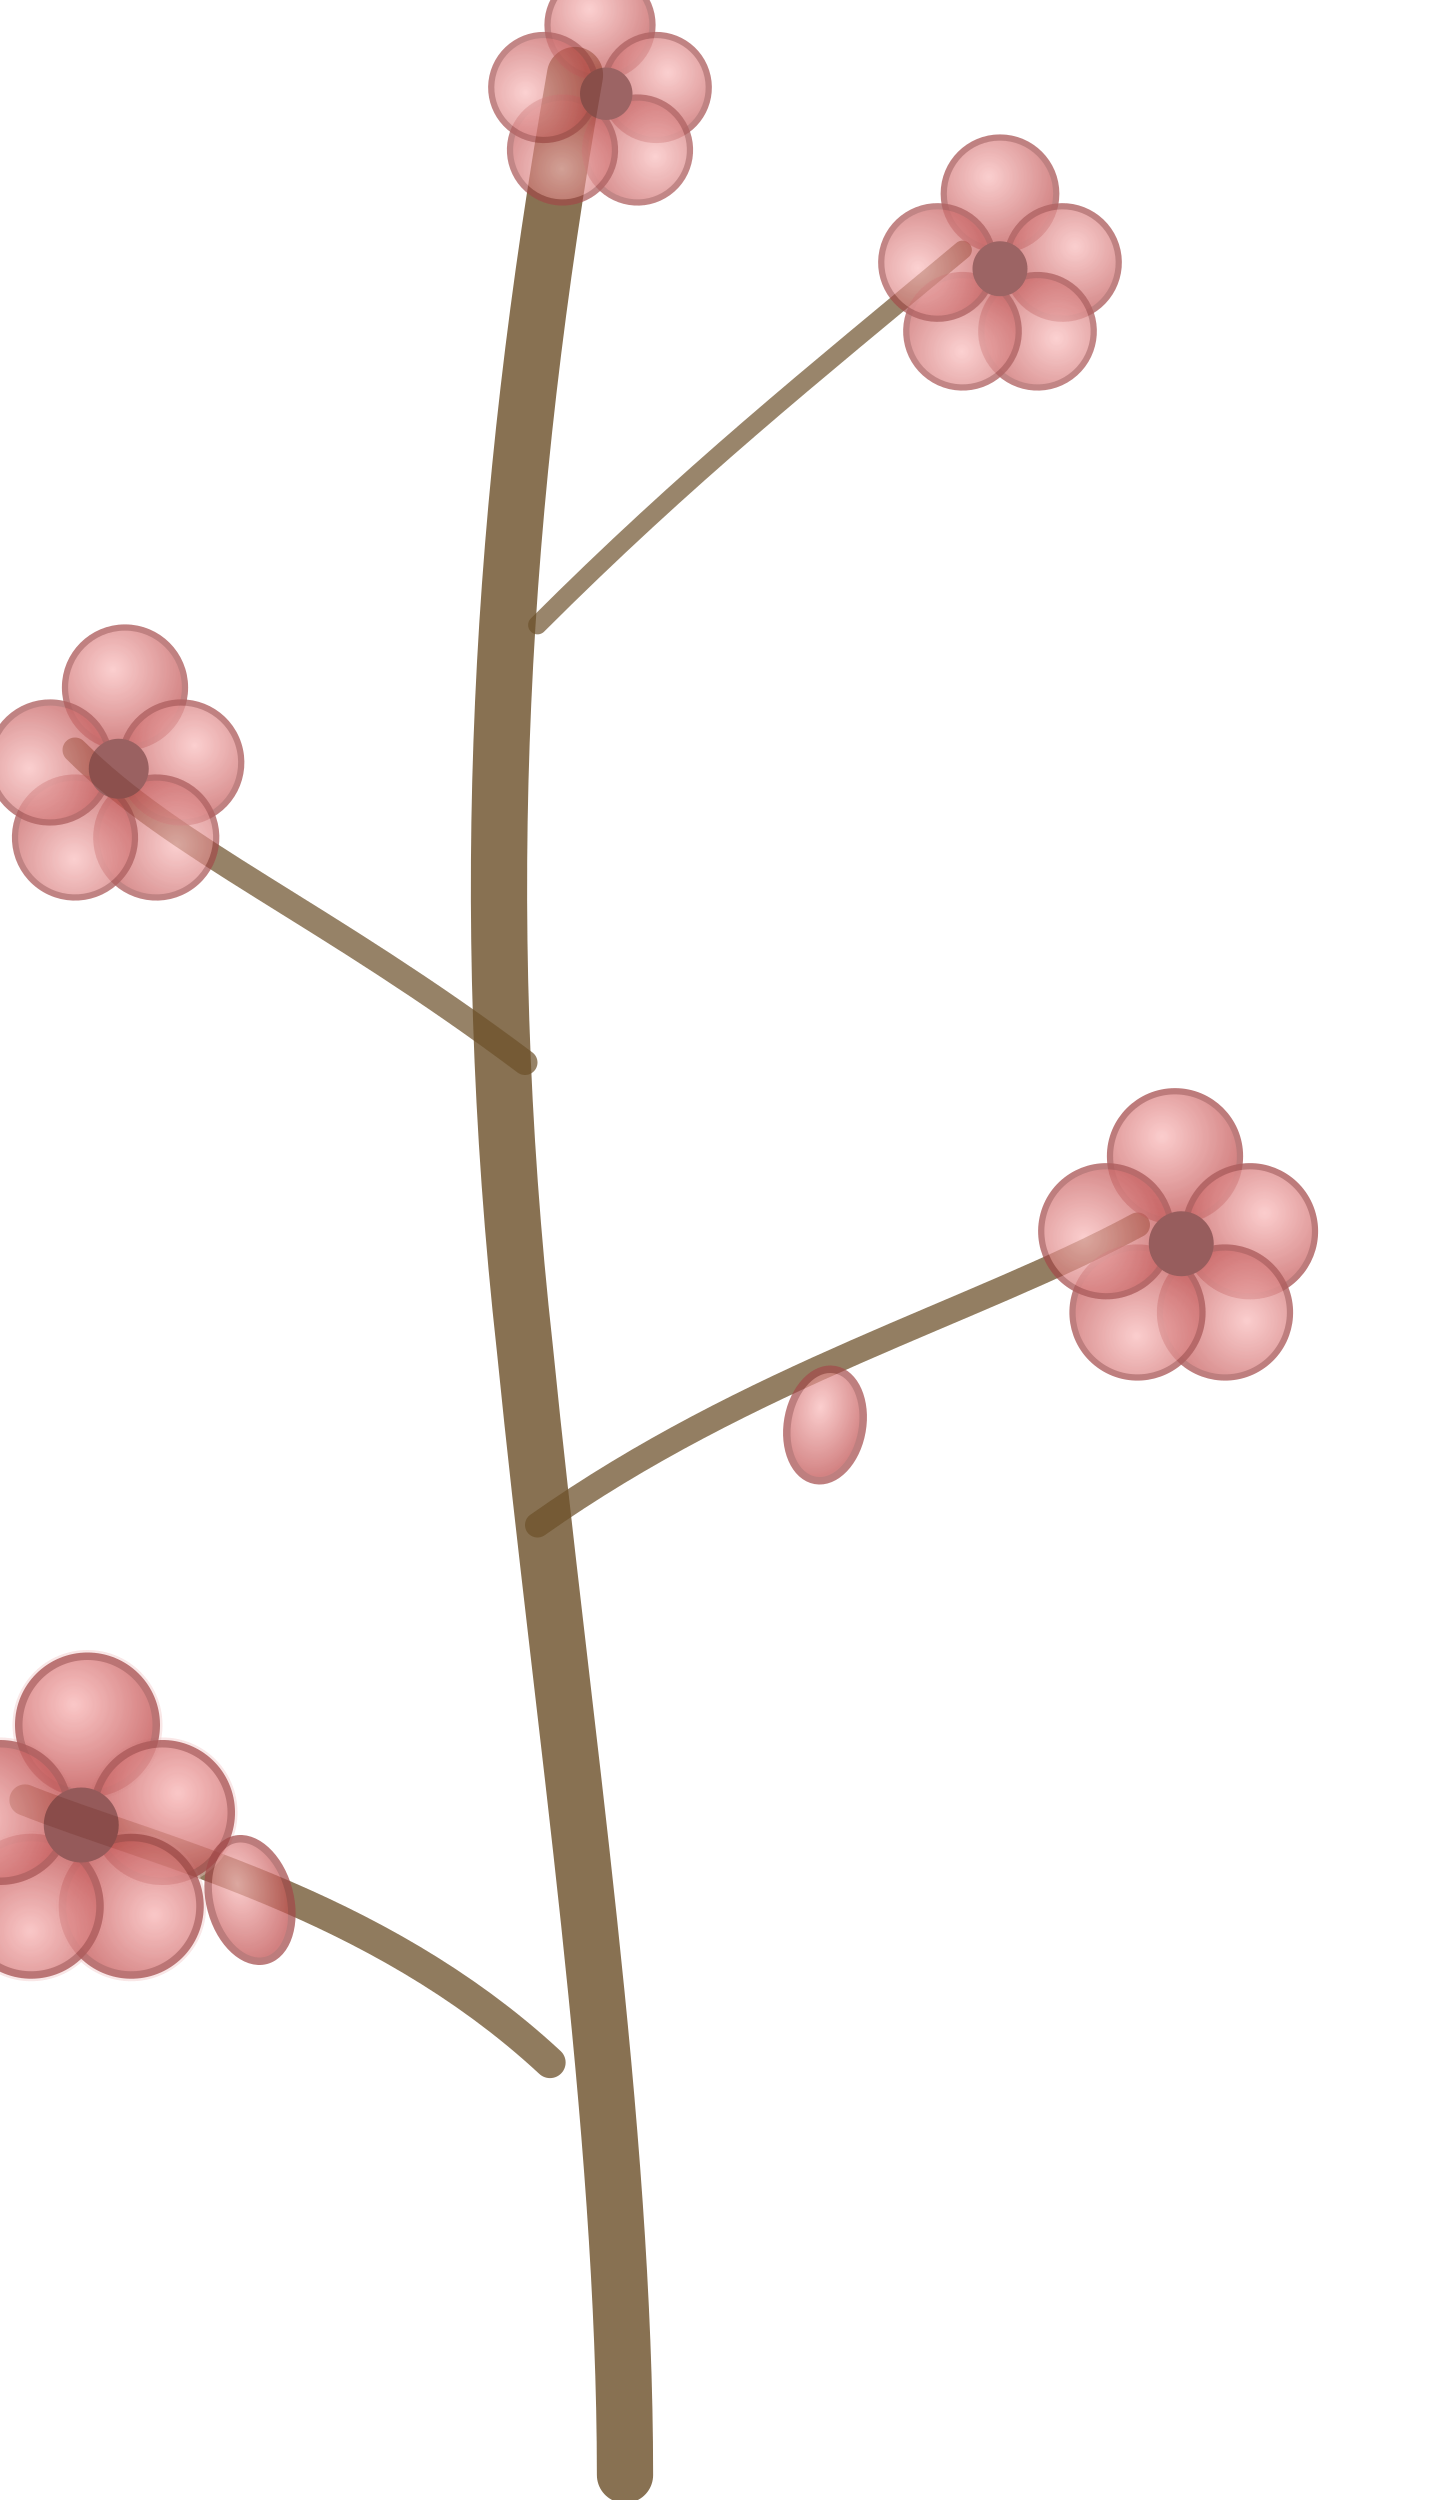
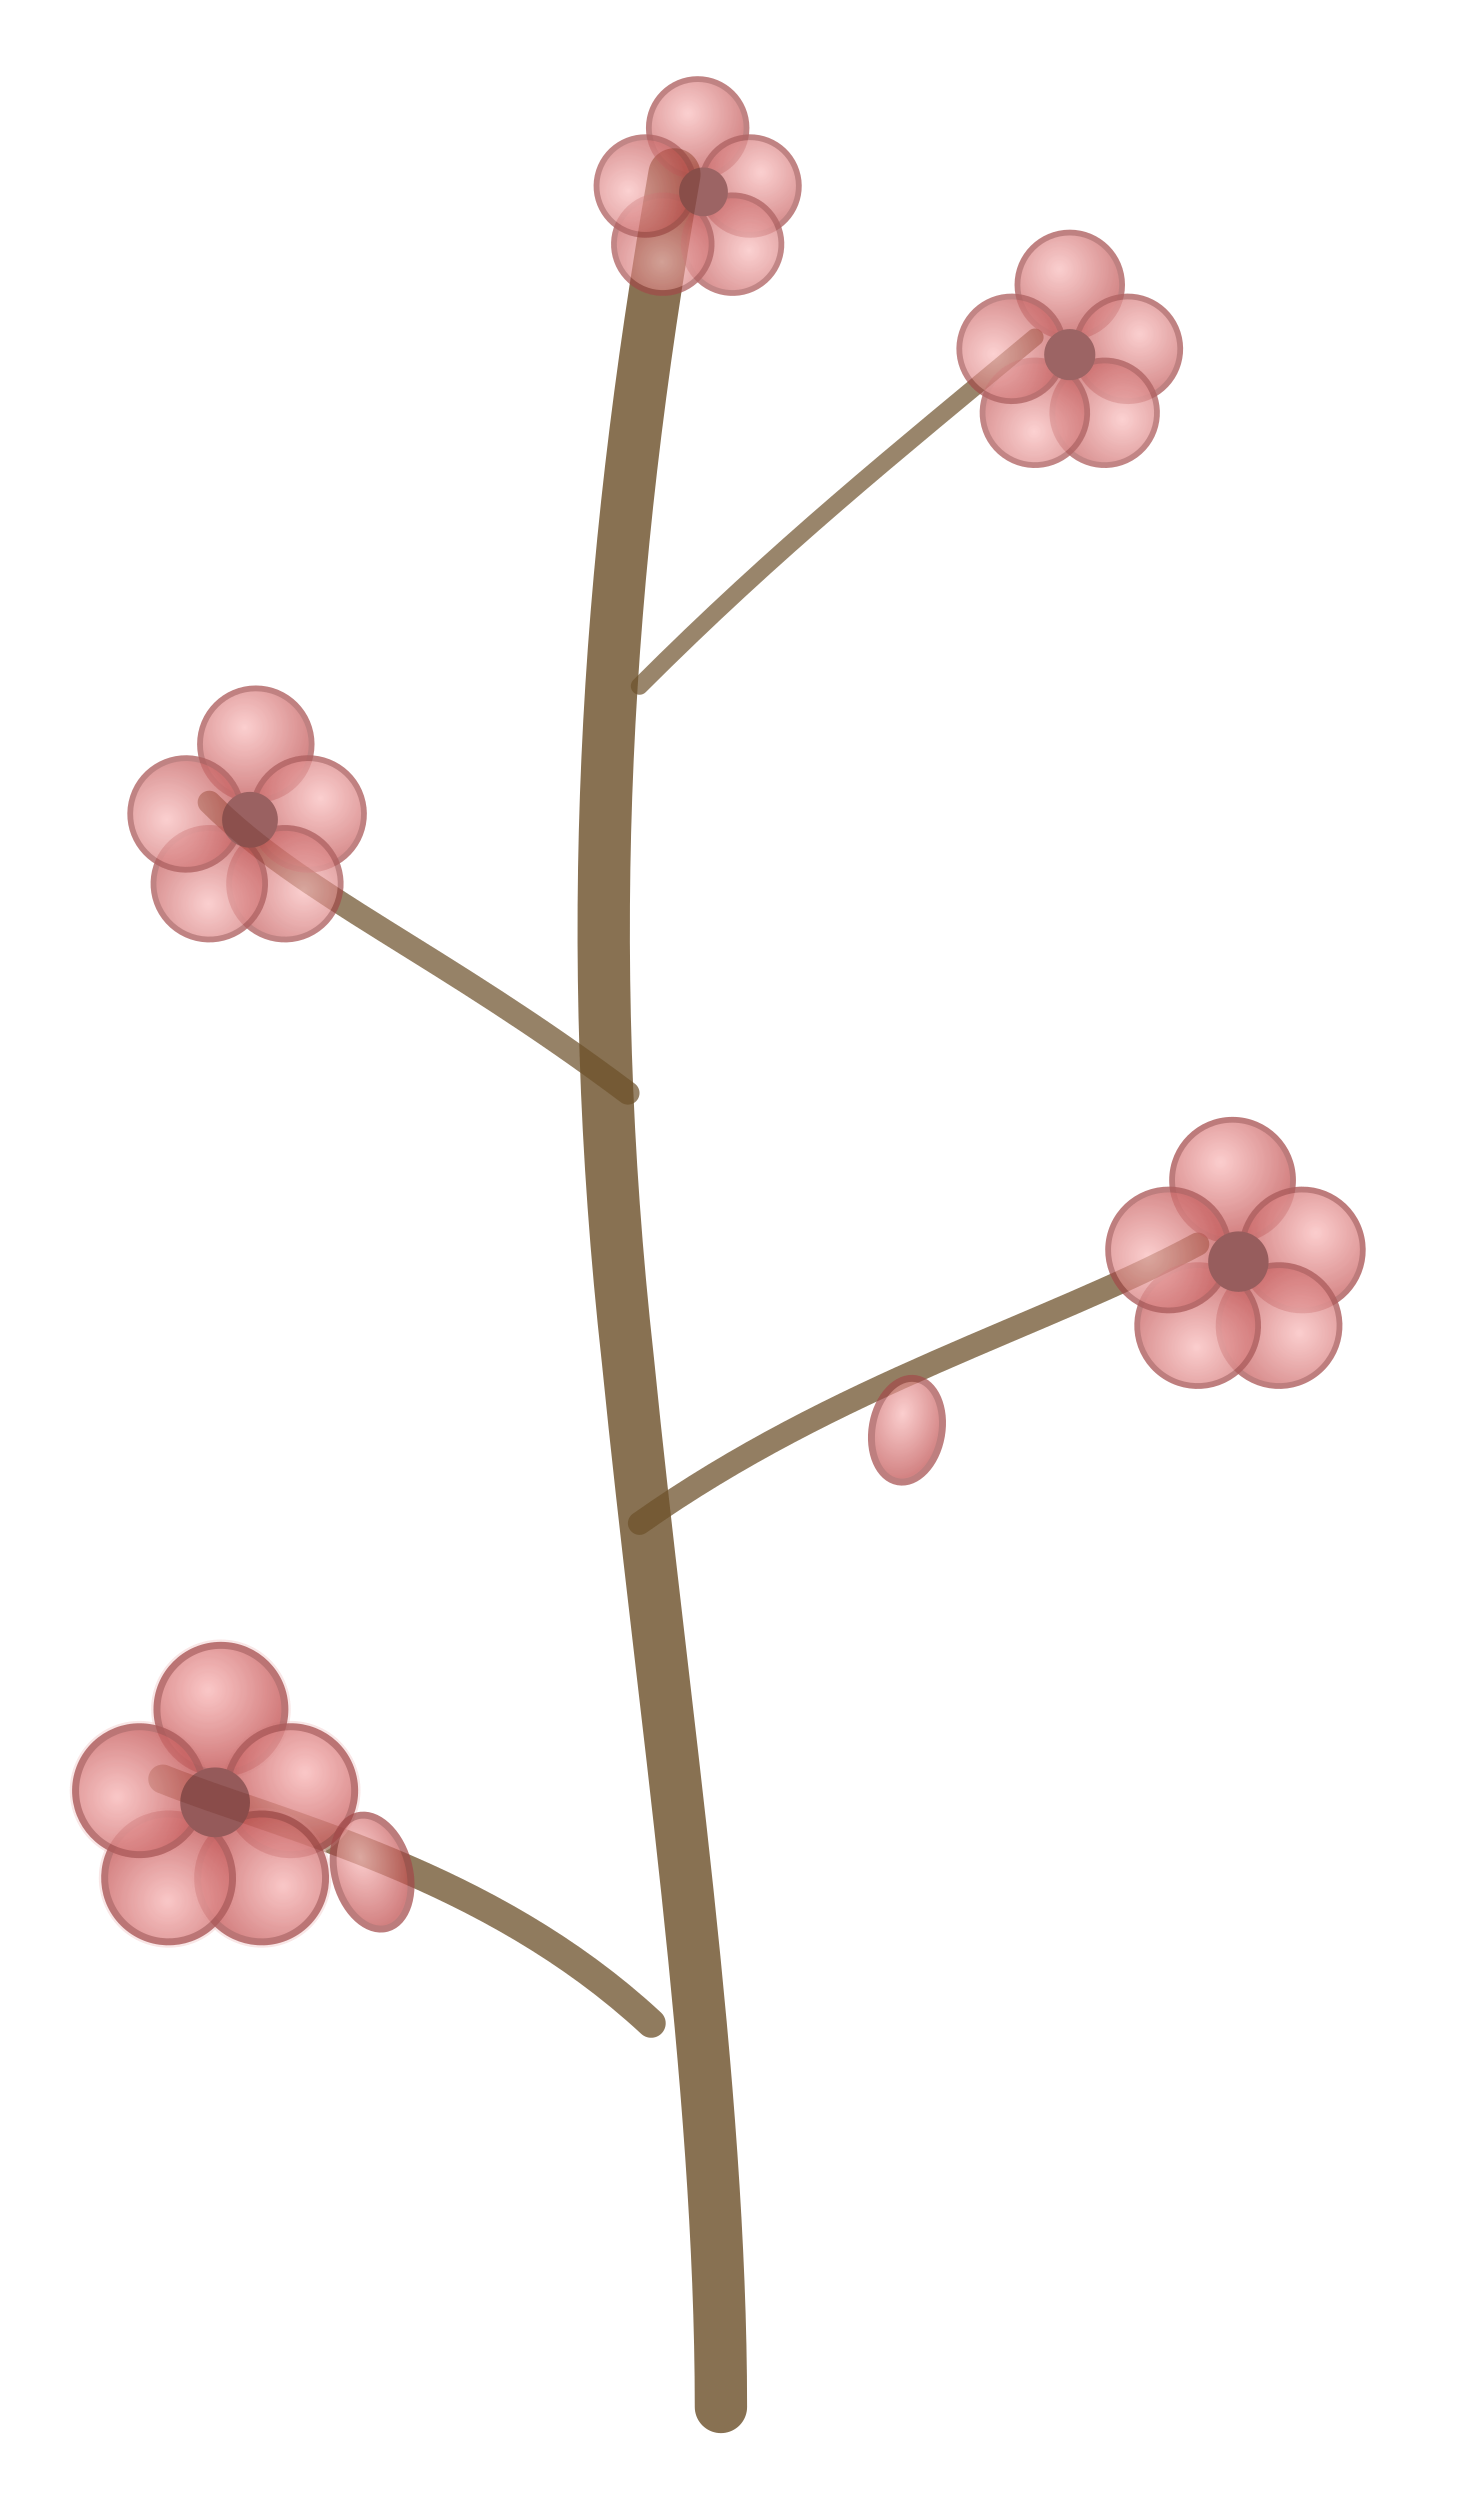
- <svg xmlns="http://www.w3.org/2000/svg" viewBox="0 0 115 200" opacity=".88">
+ <svg xmlns="http://www.w3.org/2000/svg" viewBox="-12 -9 127 215" opacity=".88">
  <defs>
    <radialGradient id="pd" cx="40%" cy="35%" r="62%" gradientUnits="objectBoundingBox">
      <stop offset="0%" stop-color="#f8b0b0" />
      <stop offset="100%" stop-color="#b83838" />
    </radialGradient>
  </defs>
  <path d="M50 198 C50 170 45 138 42 108 C38 72 40 40 46 6" fill="none" stroke="#5a3a0f" stroke-width="4.5" stroke-linecap="round" opacity=".82" />
  <path d="M44 165 C30 152 12 148 2 144" fill="none" stroke="#5a3a0f" stroke-width="2.5" stroke-linecap="round" opacity=".76" />
  <path d="M43 122 C60 110 78 105 91 98" fill="none" stroke="#5a3a0f" stroke-width="2" stroke-linecap="round" opacity=".74" />
  <path d="M42 85 C26 73 14 68 6 60" fill="none" stroke="#5a3a0f" stroke-width="2" stroke-linecap="round" opacity=".72" />
  <path d="M43 50 C55 38 65 30 77 20" fill="none" stroke="#5a3a0f" stroke-width="1.5" stroke-linecap="round" opacity=".7" />
  <g transform="translate(2,144)" opacity=".9">
    <circle cx="5" cy="-6" r="6" fill="#f0c0c0" opacity=".5" />
    <circle cx="11" cy="1" r="6" fill="#f0c0c0" opacity=".5" transform="rotate(72,11,1)" />
    <circle cx="8.5" cy="8.5" r="6" fill="#f0c0c0" opacity=".5" transform="rotate(144,8.5,8.5)" />
    <circle cx="0.5" cy="8.5" r="6" fill="#f0c0c0" opacity=".5" transform="rotate(216,0.5,8.5)" />
    <circle cx="-2" cy="1" r="6" fill="#f0c0c0" opacity=".5" transform="rotate(288,-2,1)" />
    <circle cx="5" cy="-6" r="5.5" fill="url(#pd)" opacity=".82" stroke="#963030" stroke-width=".6" />
    <circle cx="11" cy="1" r="5.5" fill="url(#pd)" opacity=".82" stroke="#963030" stroke-width=".6" transform="rotate(72,11,1)" />
    <circle cx="8.5" cy="8.5" r="5.5" fill="url(#pd)" opacity=".8" stroke="#963030" stroke-width=".6" transform="rotate(144,8.5,8.5)" />
    <circle cx="0.5" cy="8.5" r="5.5" fill="url(#pd)" opacity=".8" stroke="#963030" stroke-width=".6" transform="rotate(216,0.5,8.5)" />
    <circle cx="-2" cy="1" r="5.5" fill="url(#pd)" opacity=".8" stroke="#963030" stroke-width=".6" transform="rotate(288,-2,1)" />
    <circle cx="4.5" cy="2" r="3" fill="#7a3030" />
  </g>
  <g transform="translate(91,98)" opacity=".88">
    <circle cx="3" cy="-5.5" r="5.2" fill="url(#pd)" opacity=".82" stroke="#963030" stroke-width=".5" />
    <circle cx="9" cy="0.5" r="5.2" fill="url(#pd)" opacity=".82" stroke="#963030" stroke-width=".5" transform="rotate(72,9,0.5)" />
    <circle cx="7" cy="7" r="5.2" fill="url(#pd)" opacity=".8" stroke="#963030" stroke-width=".5" transform="rotate(144,7,7)" />
    <circle cx="0" cy="7" r="5.2" fill="url(#pd)" opacity=".8" stroke="#963030" stroke-width=".5" transform="rotate(216,0,7)" />
    <circle cx="-2.5" cy="0.5" r="5.2" fill="url(#pd)" opacity=".8" stroke="#963030" stroke-width=".5" transform="rotate(288,-2.5,0.5)" />
    <circle cx="3.5" cy="1.5" r="2.6" fill="#7a3030" />
  </g>
  <g transform="translate(6,60)" opacity=".86">
    <circle cx="4" cy="-5" r="4.8" fill="url(#pd)" opacity=".8" stroke="#963030" stroke-width=".5" />
    <circle cx="8.5" cy="1" r="4.8" fill="url(#pd)" opacity=".8" stroke="#963030" stroke-width=".5" transform="rotate(72,8.5,1)" />
    <circle cx="6.5" cy="7" r="4.8" fill="url(#pd)" opacity=".78" stroke="#963030" stroke-width=".5" transform="rotate(144,6.5,7)" />
    <circle cx="0" cy="7" r="4.8" fill="url(#pd)" opacity=".78" stroke="#963030" stroke-width=".5" transform="rotate(216,0,7)" />
    <circle cx="-2" cy="1" r="4.8" fill="url(#pd)" opacity=".78" stroke="#963030" stroke-width=".5" transform="rotate(288,-2,1)" />
    <circle cx="3.5" cy="1.5" r="2.4" fill="#7a3030" />
  </g>
  <g transform="translate(77,20)" opacity=".85">
    <circle cx="3" cy="-4.5" r="4.5" fill="url(#pd)" opacity=".8" stroke="#963030" stroke-width=".5" />
    <circle cx="8" cy="1" r="4.5" fill="url(#pd)" opacity=".8" stroke="#963030" stroke-width=".5" transform="rotate(72,8,1)" />
    <circle cx="6" cy="6.5" r="4.5" fill="url(#pd)" opacity=".78" stroke="#963030" stroke-width=".5" transform="rotate(144,6,6.5)" />
    <circle cx="0" cy="6.5" r="4.5" fill="url(#pd)" opacity=".78" stroke="#963030" stroke-width=".5" transform="rotate(216,0,6.5)" />
    <circle cx="-2" cy="1" r="4.5" fill="url(#pd)" opacity=".78" stroke="#963030" stroke-width=".5" transform="rotate(288,-2,1)" />
    <circle cx="3" cy="1.5" r="2.2" fill="#7a3030" />
  </g>
  <g transform="translate(46,6)" opacity=".84">
    <circle cx="2" cy="-4" r="4.2" fill="url(#pd)" opacity=".8" stroke="#963030" stroke-width=".5" />
    <circle cx="6.5" cy="1" r="4.2" fill="url(#pd)" opacity=".8" stroke="#963030" stroke-width=".5" transform="rotate(72,6.5,1)" />
    <circle cx="5" cy="6" r="4.2" fill="url(#pd)" opacity=".78" stroke="#963030" stroke-width=".5" transform="rotate(144,5,6)" />
    <circle cx="-1" cy="6" r="4.2" fill="url(#pd)" opacity=".78" stroke="#963030" stroke-width=".5" transform="rotate(216,-1,6)" />
    <circle cx="-2.5" cy="1" r="4.2" fill="url(#pd)" opacity=".78" stroke="#963030" stroke-width=".5" transform="rotate(288,-2.5,1)" />
    <circle cx="2.5" cy="1.5" r="2.1" fill="#7a3030" />
  </g>
  <ellipse cx="20" cy="152" rx="3.2" ry="5" fill="url(#pd)" opacity=".72" stroke="#963030" stroke-width=".6" transform="rotate(-15,20,152)" />
  <ellipse cx="66" cy="114" rx="3" ry="4.5" fill="url(#pd)" opacity=".7" stroke="#963030" stroke-width=".6" transform="rotate(10,66,114)" />
</svg>
